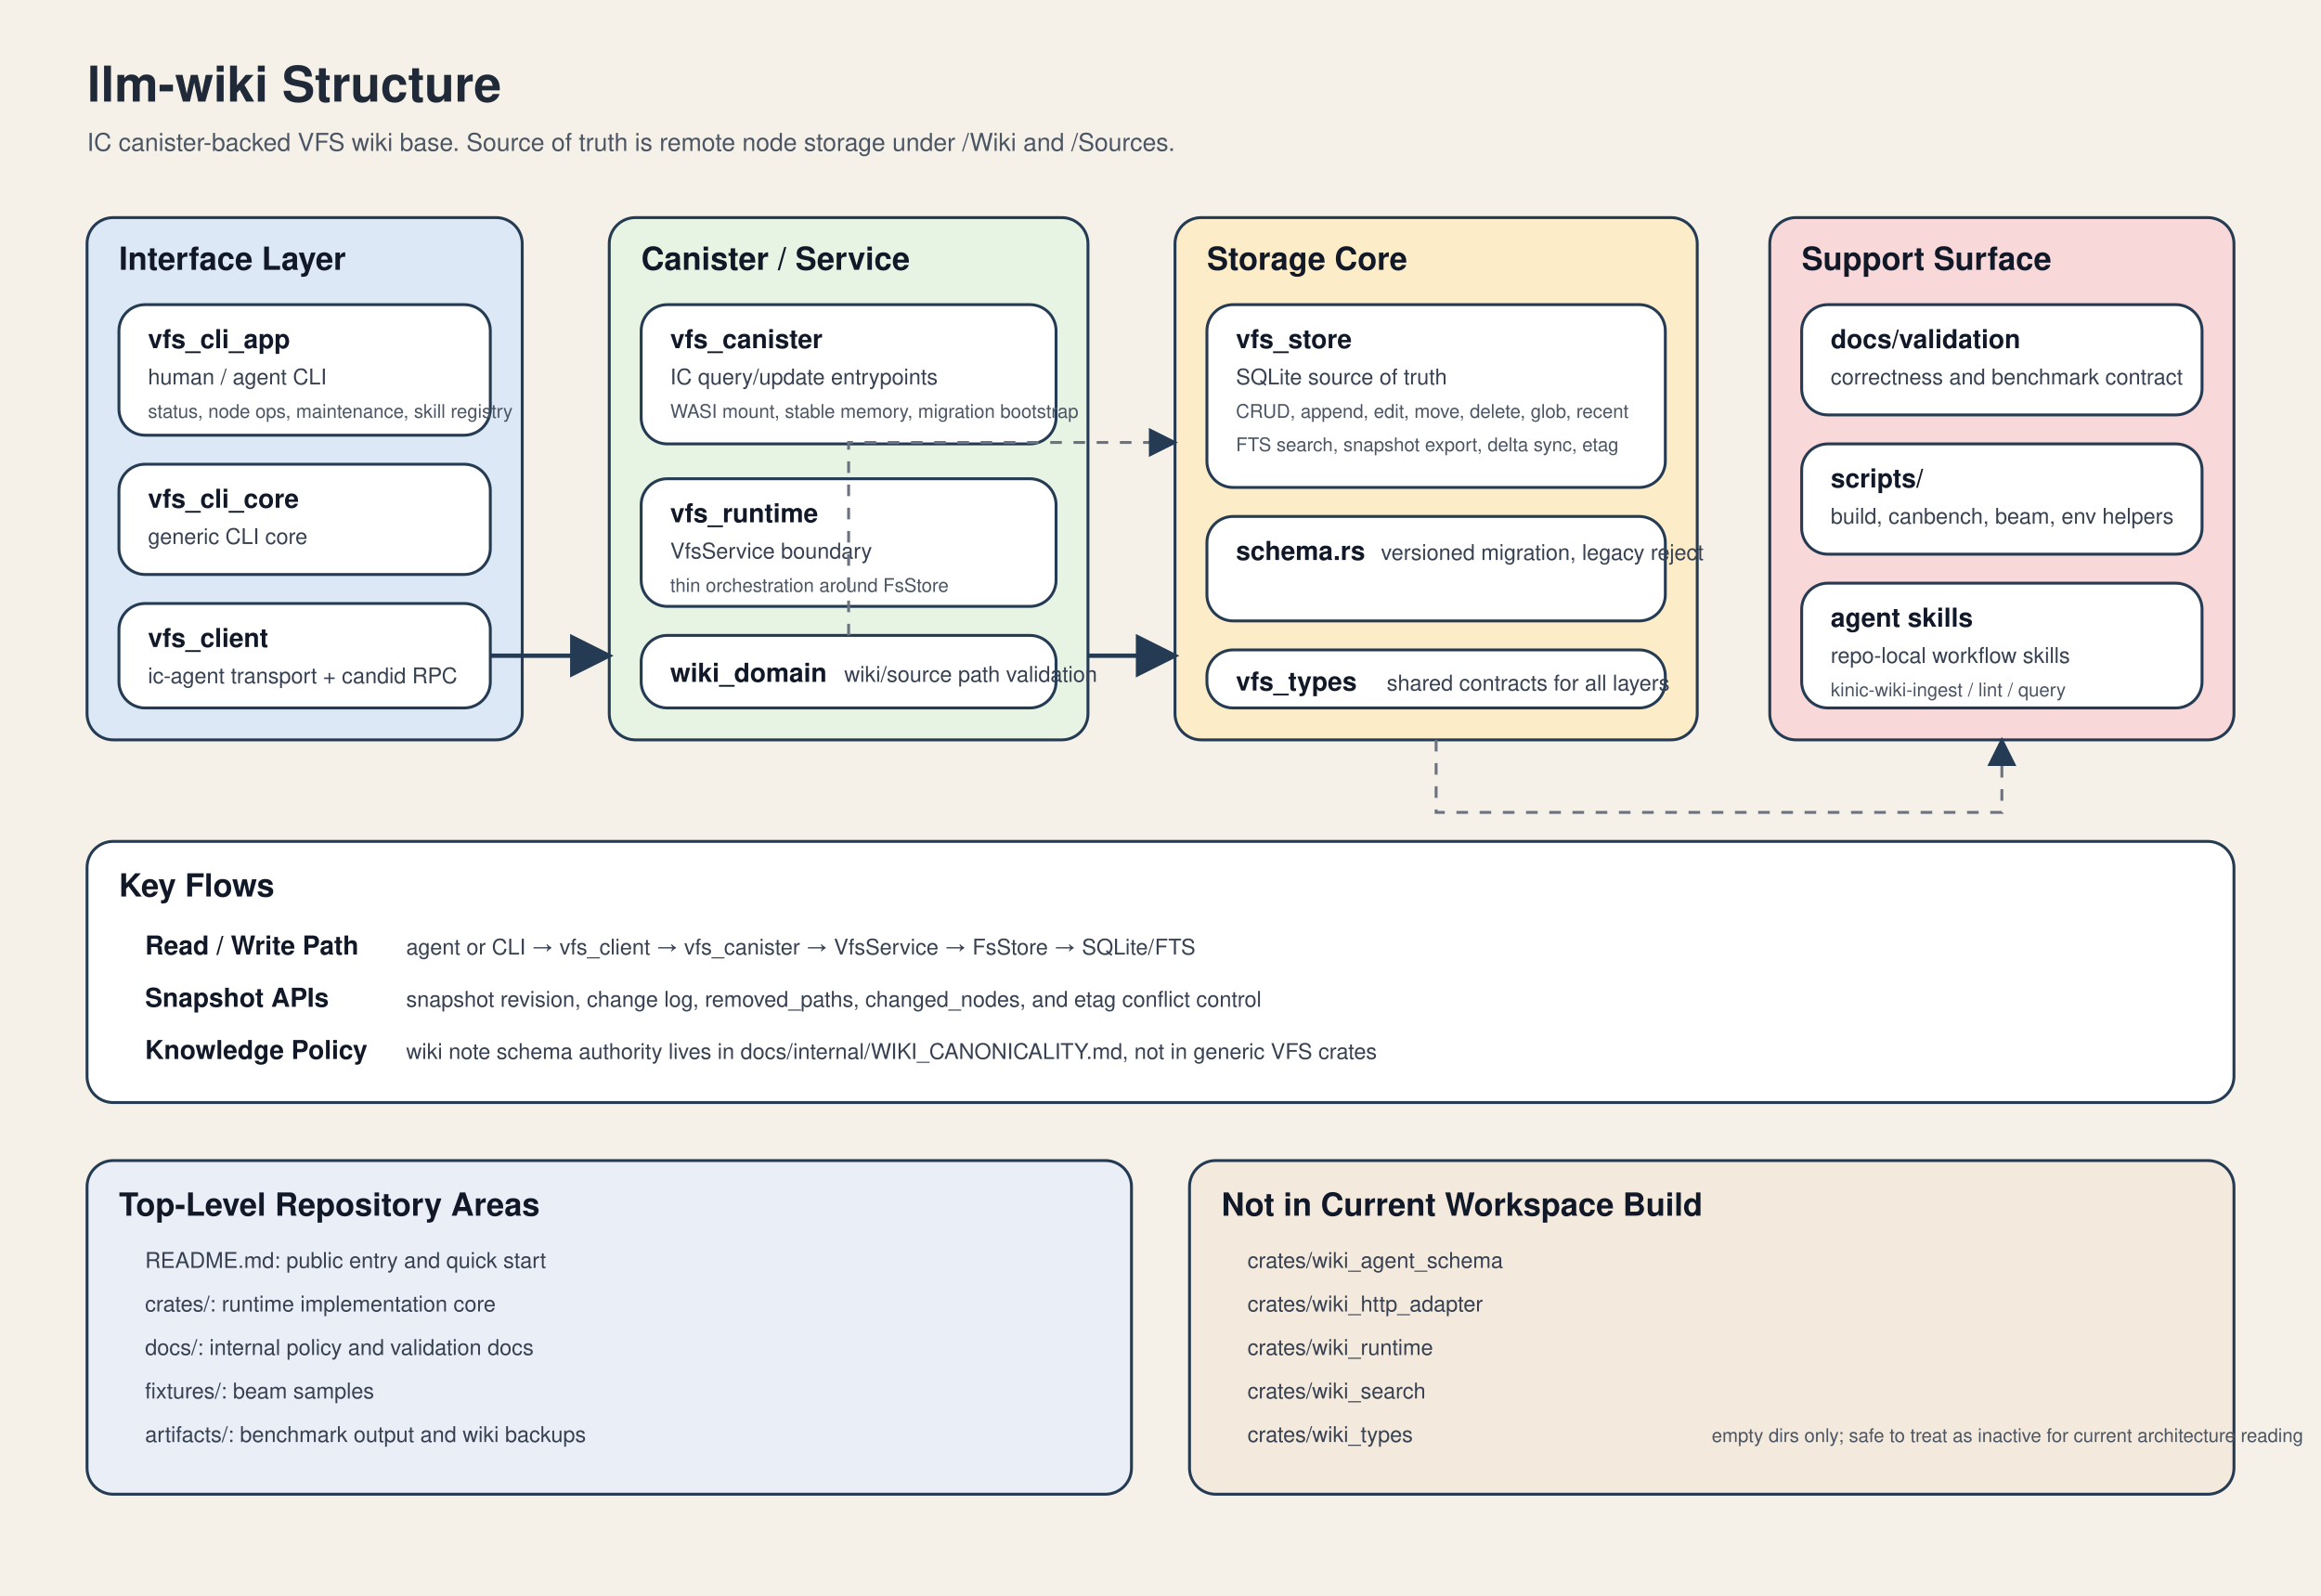
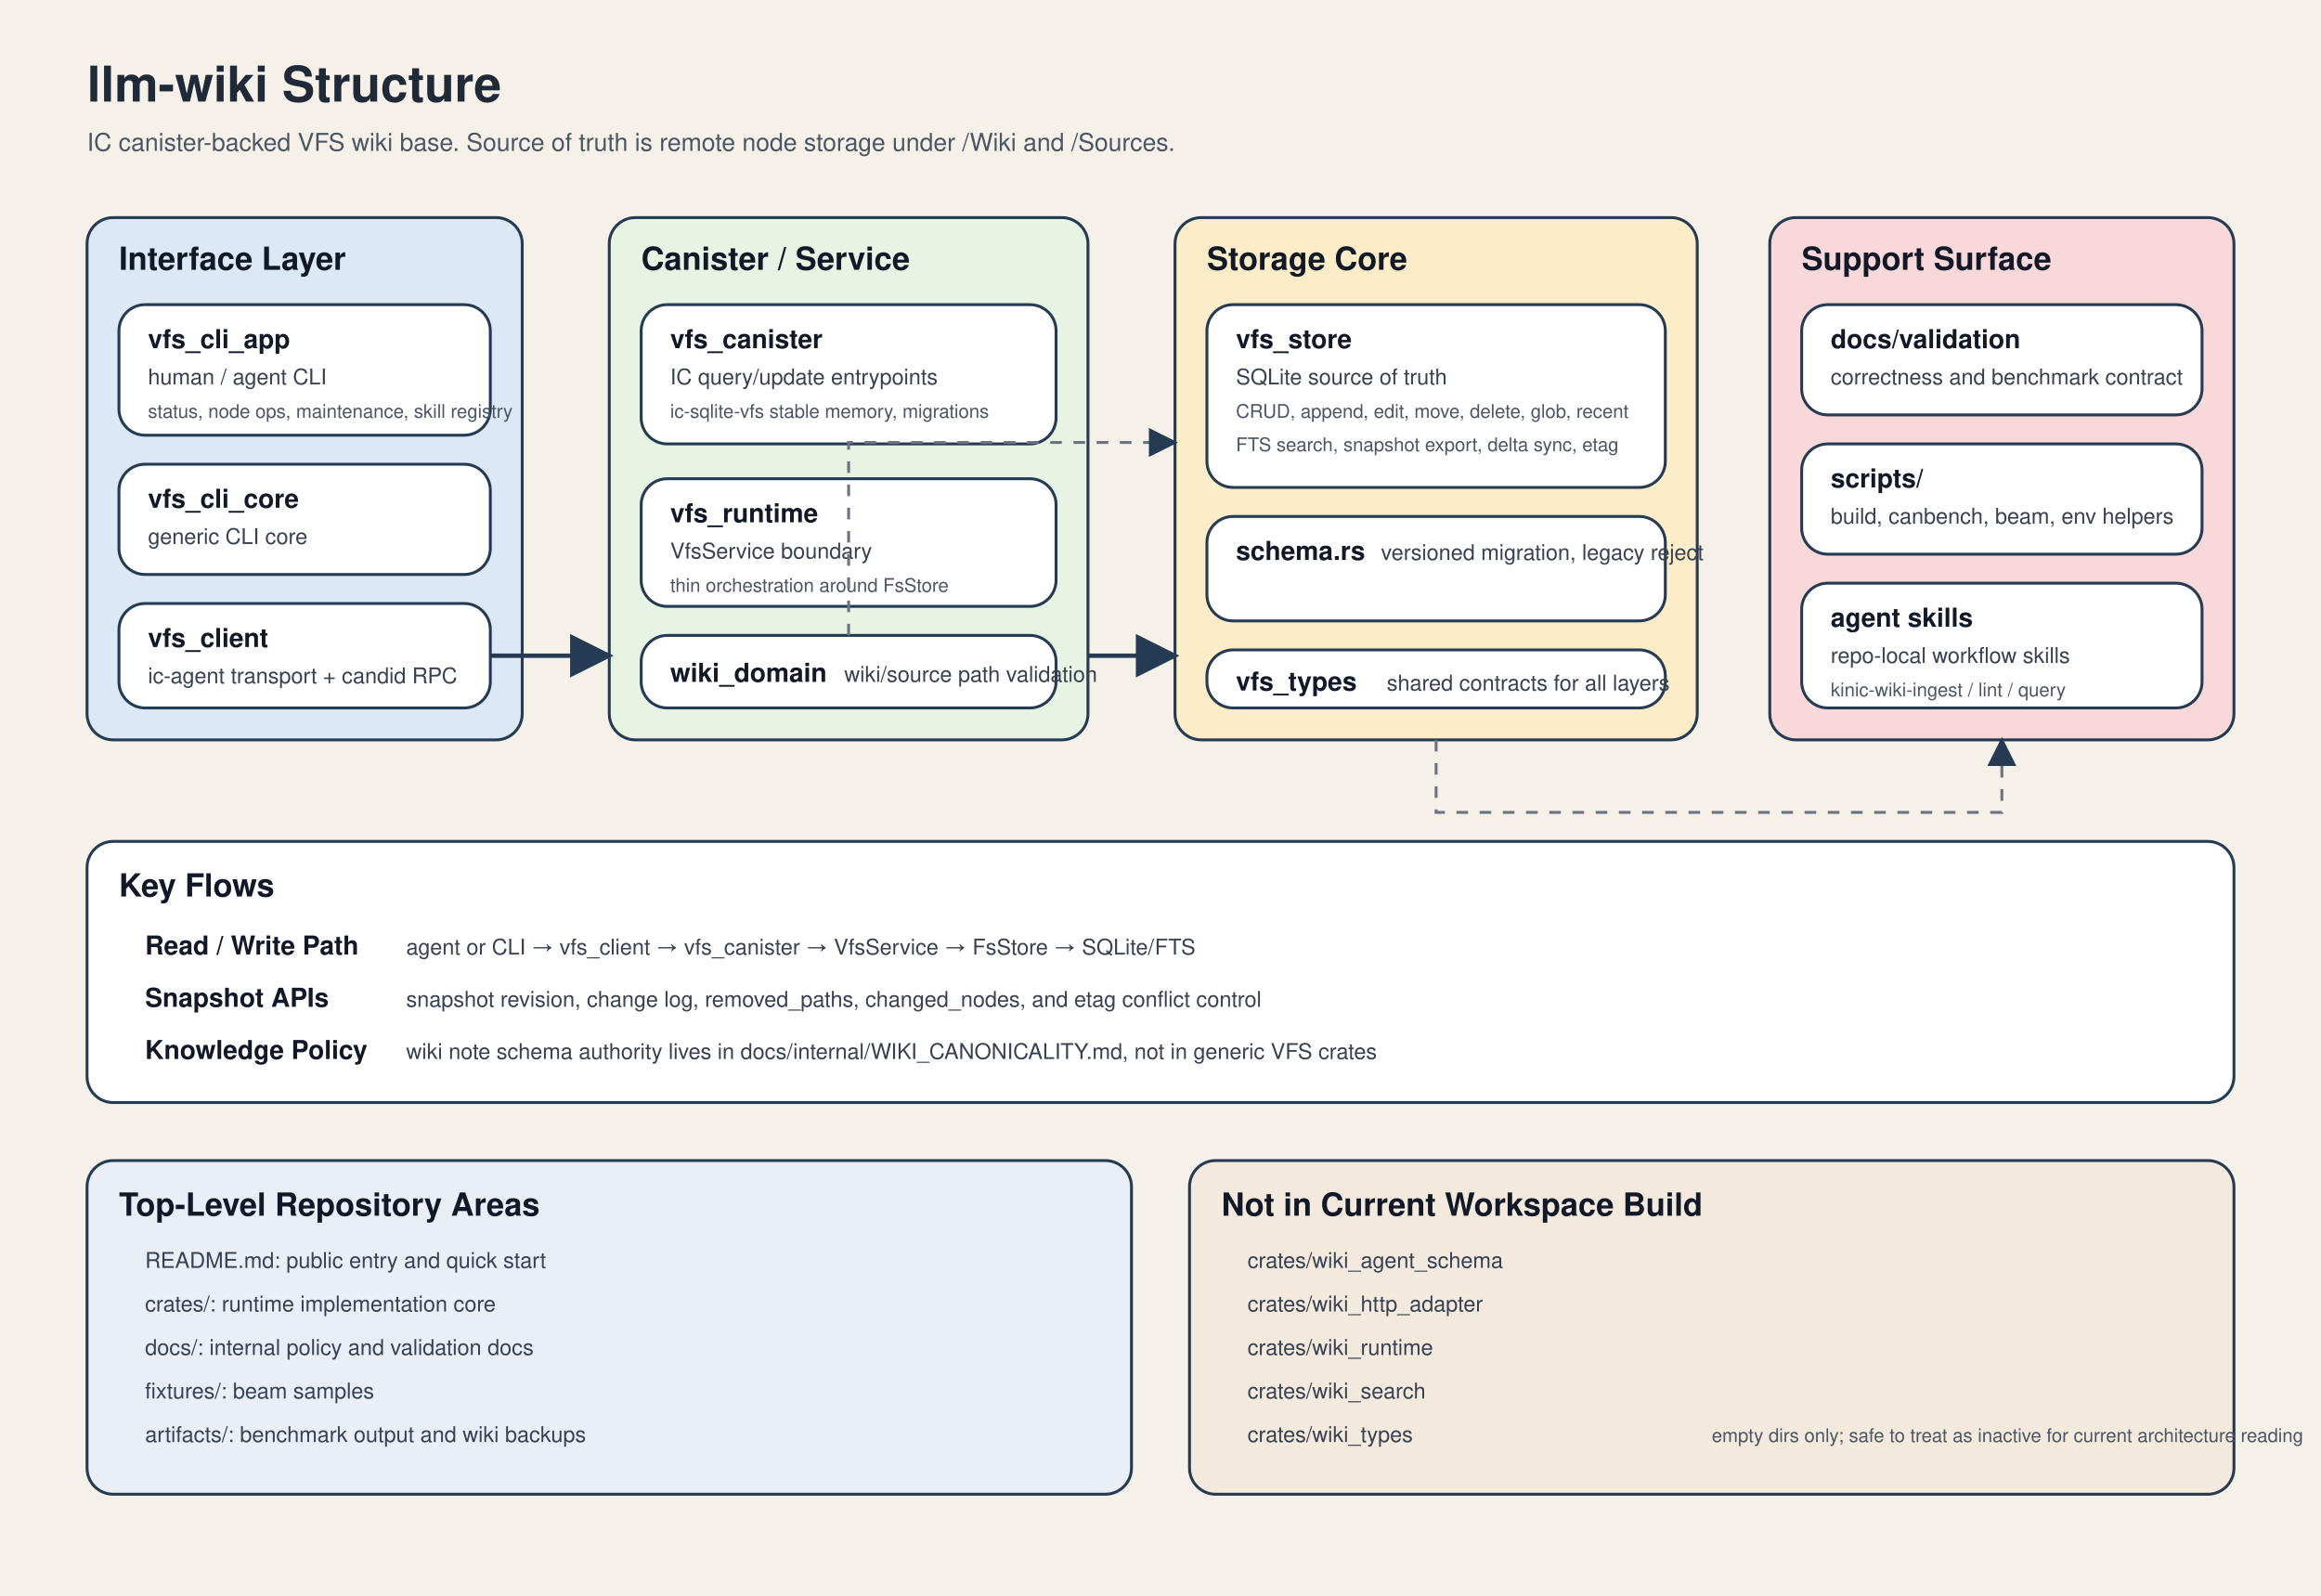
<svg xmlns="http://www.w3.org/2000/svg" width="1600" height="1100" viewBox="0 0 1600 1100" role="img" aria-labelledby="title desc">
  <defs>
    <style>
      .bg { fill: #f5f1e8; }
      .title { font: 700 34px "Helvetica Neue", Helvetica, Arial, sans-serif; fill: #1f2937; }
      .subtitle { font: 500 17px "Helvetica Neue", Helvetica, Arial, sans-serif; fill: #4b5563; }
      .section { font: 700 22px "Helvetica Neue", Helvetica, Arial, sans-serif; fill: #111827; }
      .label { font: 700 18px "Helvetica Neue", Helvetica, Arial, sans-serif; fill: #111827; }
      .body { font: 500 15px "Helvetica Neue", Helvetica, Arial, sans-serif; fill: #374151; }
      .small { font: 500 13px "Helvetica Neue", Helvetica, Arial, sans-serif; fill: #4b5563; }
      .box { stroke: #243b53; stroke-width: 2; rx: 18; ry: 18; }
      .line { stroke: #243b53; stroke-width: 3; fill: none; }
      .dash { stroke: #6b7280; stroke-width: 2; fill: none; stroke-dasharray: 8 8; }
    </style>
    <marker id="arrow" markerWidth="10" markerHeight="10" refX="9" refY="5" orient="auto-start-reverse">
      <path d="M 0 0 L 10 5 L 0 10 z" fill="#243b53" />
    </marker>
  </defs>
  <rect class="bg" x="0" y="0" width="1600" height="1100" />
  <text class="title" x="60" y="70">llm-wiki Structure</text>
  <text class="subtitle" x="60" y="104">IC canister-backed VFS wiki base. Source of truth is remote node storage under /Wiki and /Sources.</text>
  <rect class="box" x="60" y="150" width="300" height="360" fill="#dce8f5" />
  <text class="section" x="82" y="186">Interface Layer</text>
  <rect class="box" x="82" y="210" width="256" height="90" fill="#ffffff" />
  <text class="label" x="102" y="240">vfs_cli_app</text>
  <text class="body" x="102" y="265">human / agent CLI</text>
  <text class="small" x="102" y="288">status, node ops, maintenance, skill registry</text>
  <rect class="box" x="82" y="320" width="256" height="76" fill="#ffffff" />
  <text class="label" x="102" y="350">vfs_cli_core</text>
  <text class="body" x="102" y="375">generic CLI core</text>
  <rect class="box" x="82" y="416" width="256" height="72" fill="#ffffff" />
  <text class="label" x="102" y="446">vfs_client</text>
  <text class="body" x="102" y="471">ic-agent transport + candid RPC</text>
  <rect class="box" x="420" y="150" width="330" height="360" fill="#e7f4e4" />
  <text class="section" x="442" y="186">Canister / Service</text>
  <rect class="box" x="442" y="210" width="286" height="96" fill="#ffffff" />
  <text class="label" x="462" y="240">vfs_canister</text>
  <text class="body" x="462" y="265">IC query/update entrypoints</text>
-   <text class="small" x="462" y="288">WASI mount, stable memory, migration bootstrap</text>
+   <text class="small" x="462" y="288">ic-sqlite-vfs stable memory, migrations</text>
  <rect class="box" x="442" y="330" width="286" height="88" fill="#ffffff" />
  <text class="label" x="462" y="360">vfs_runtime</text>
  <text class="body" x="462" y="385">VfsService boundary</text>
  <text class="small" x="462" y="408">thin orchestration around FsStore</text>
  <rect class="box" x="442" y="438" width="286" height="50" fill="#ffffff" />
  <text class="label" x="462" y="470">wiki_domain</text>
  <text class="body" x="582" y="470">wiki/source path validation</text>
  <rect class="box" x="810" y="150" width="360" height="360" fill="#fdecc8" />
  <text class="section" x="832" y="186">Storage Core</text>
  <rect class="box" x="832" y="210" width="316" height="126" fill="#ffffff" />
  <text class="label" x="852" y="240">vfs_store</text>
  <text class="body" x="852" y="265">SQLite source of truth</text>
  <text class="small" x="852" y="288">CRUD, append, edit, move, delete, glob, recent</text>
  <text class="small" x="852" y="311">FTS search, snapshot export, delta sync, etag</text>
  <rect class="box" x="832" y="356" width="316" height="72" fill="#ffffff" />
  <text class="label" x="852" y="386">schema.rs</text>
  <text class="body" x="952" y="386">versioned migration, legacy reject</text>
  <rect class="box" x="832" y="448" width="316" height="40" fill="#ffffff" />
  <text class="label" x="852" y="476">vfs_types</text>
  <text class="body" x="956" y="476">shared contracts for all layers</text>
  <rect class="box" x="1220" y="150" width="320" height="360" fill="#f8d8d8" />
  <text class="section" x="1242" y="186">Support Surface</text>
  <rect class="box" x="1242" y="210" width="276" height="76" fill="#ffffff" />
  <text class="label" x="1262" y="240">docs/validation</text>
  <text class="body" x="1262" y="265">correctness and benchmark contract</text>
  <rect class="box" x="1242" y="306" width="276" height="76" fill="#ffffff" />
  <text class="label" x="1262" y="336">scripts/</text>
  <text class="body" x="1262" y="361">build, canbench, beam, env helpers</text>
  <rect class="box" x="1242" y="402" width="276" height="86" fill="#ffffff" />
  <text class="label" x="1262" y="432">agent skills</text>
  <text class="body" x="1262" y="457">repo-local workflow skills</text>
  <text class="small" x="1262" y="480">kinic-wiki-ingest / lint / query</text>
  <path class="line" d="M 338 452 L 420 452" marker-end="url(#arrow)" />
  <path class="line" d="M 750 452 L 810 452" marker-end="url(#arrow)" />
  <path class="dash" d="M 585 438 L 585 305 L 810 305" marker-end="url(#arrow)" />
  <path class="dash" d="M 990 510 L 990 560 L 1380 560 L 1380 510" marker-end="url(#arrow)" />
  <rect class="box" x="60" y="580" width="1480" height="180" fill="#ffffff" />
  <text class="section" x="82" y="618">Key Flows</text>
  <text class="label" x="100" y="658">Read / Write Path</text>
  <text class="body" x="280" y="658">agent or CLI → vfs_client → vfs_canister → VfsService → FsStore → SQLite/FTS</text>
  <text class="label" x="100" y="694">Snapshot APIs</text>
  <text class="body" x="280" y="694">snapshot revision, change log, removed_paths, changed_nodes, and etag conflict control</text>
  <text class="label" x="100" y="730">Knowledge Policy</text>
  <text class="body" x="280" y="730">wiki note schema authority lives in docs/internal/WIKI_CANONICALITY.md, not in generic VFS crates</text>
  <rect class="box" x="60" y="800" width="720" height="230" fill="#e9eef7" />
  <text class="section" x="82" y="838">Top-Level Repository Areas</text>
  <text class="body" x="100" y="874">README.md: public entry and quick start</text>
  <text class="body" x="100" y="904">crates/: runtime implementation core</text>
  <text class="body" x="100" y="934">docs/: internal policy and validation docs</text>
  <text class="body" x="100" y="964">fixtures/: beam samples</text>
  <text class="body" x="100" y="994">artifacts/: benchmark output and wiki backups</text>
  <rect class="box" x="820" y="800" width="720" height="230" fill="#f4e9dd" />
  <text class="section" x="842" y="838">Not in Current Workspace Build</text>
  <text class="body" x="860" y="874">crates/wiki_agent_schema</text>
  <text class="body" x="860" y="904">crates/wiki_http_adapter</text>
  <text class="body" x="860" y="934">crates/wiki_runtime</text>
  <text class="body" x="860" y="964">crates/wiki_search</text>
  <text class="body" x="860" y="994">crates/wiki_types</text>
  <text class="small" x="1180" y="994">empty dirs only; safe to treat as inactive for current architecture reading</text>
</svg>
